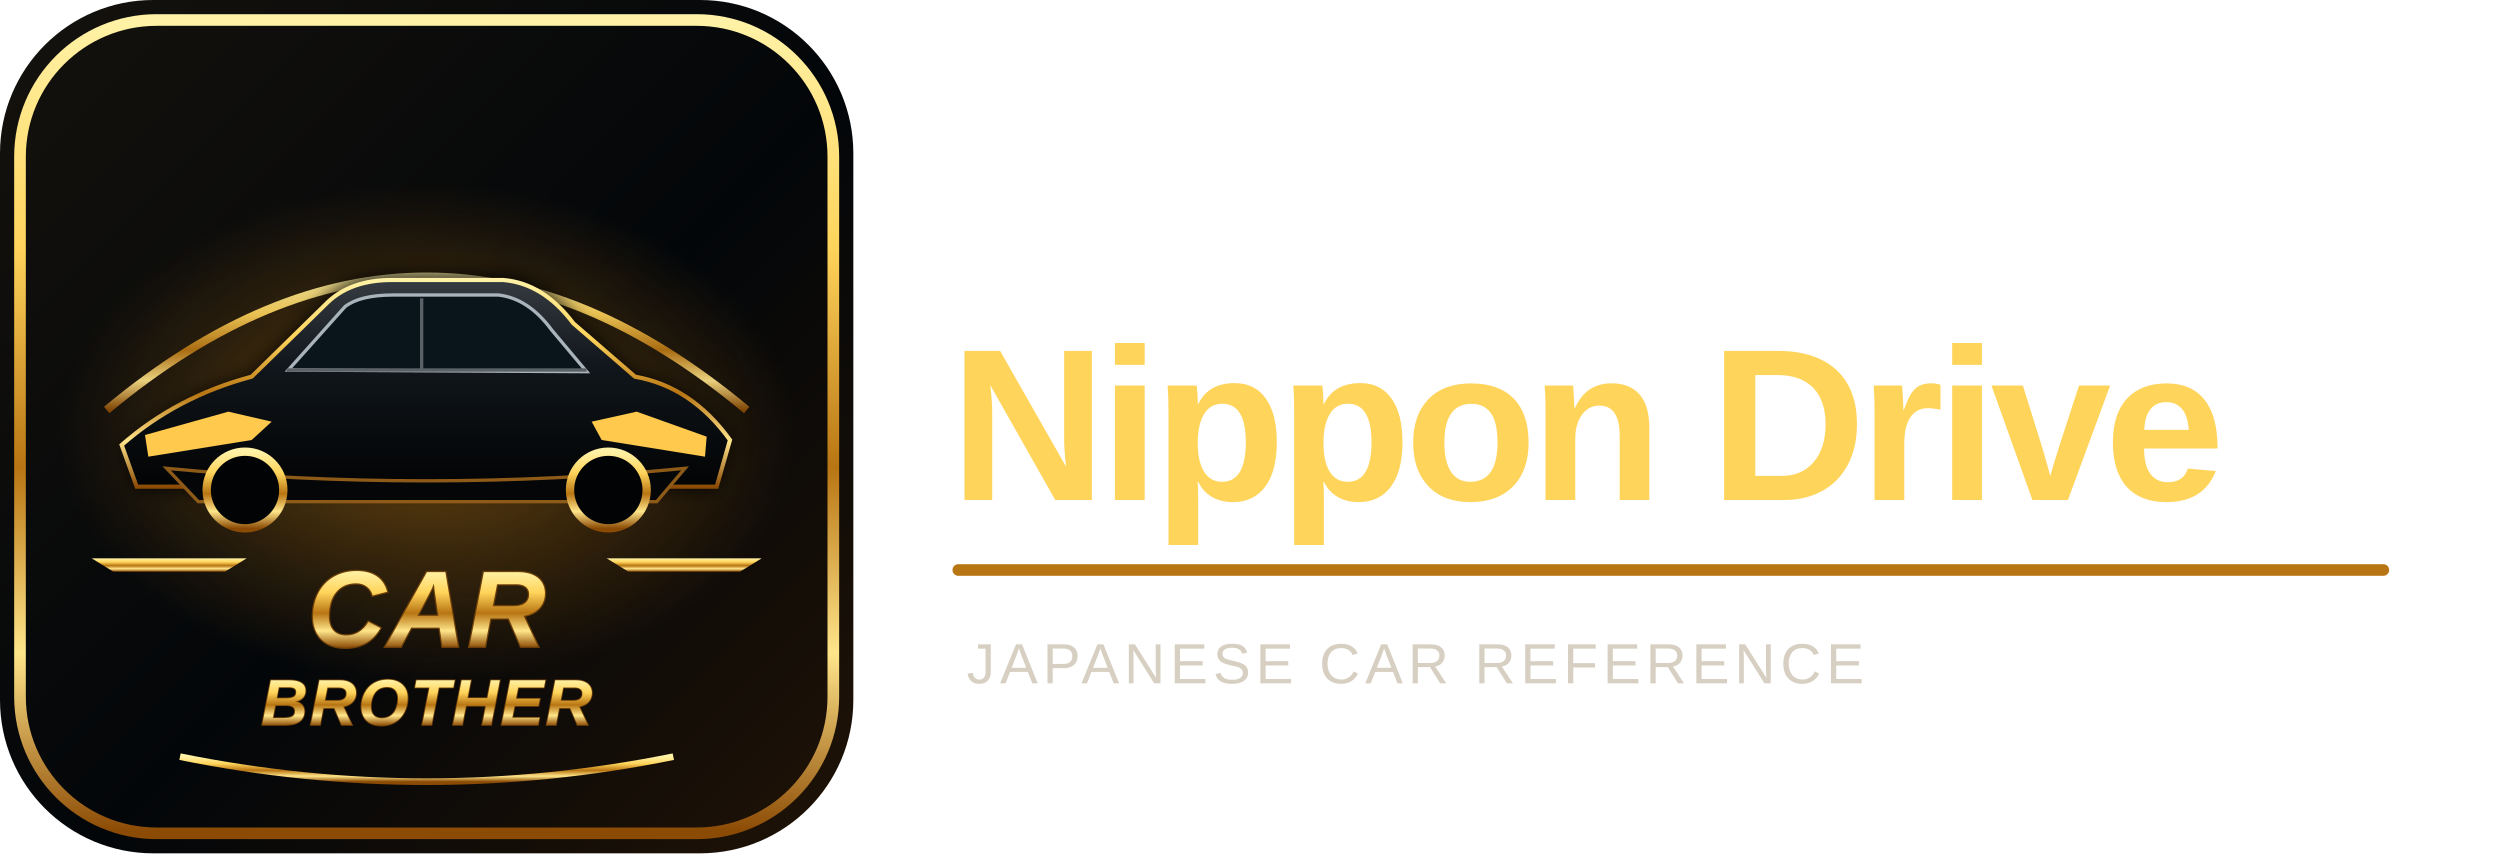
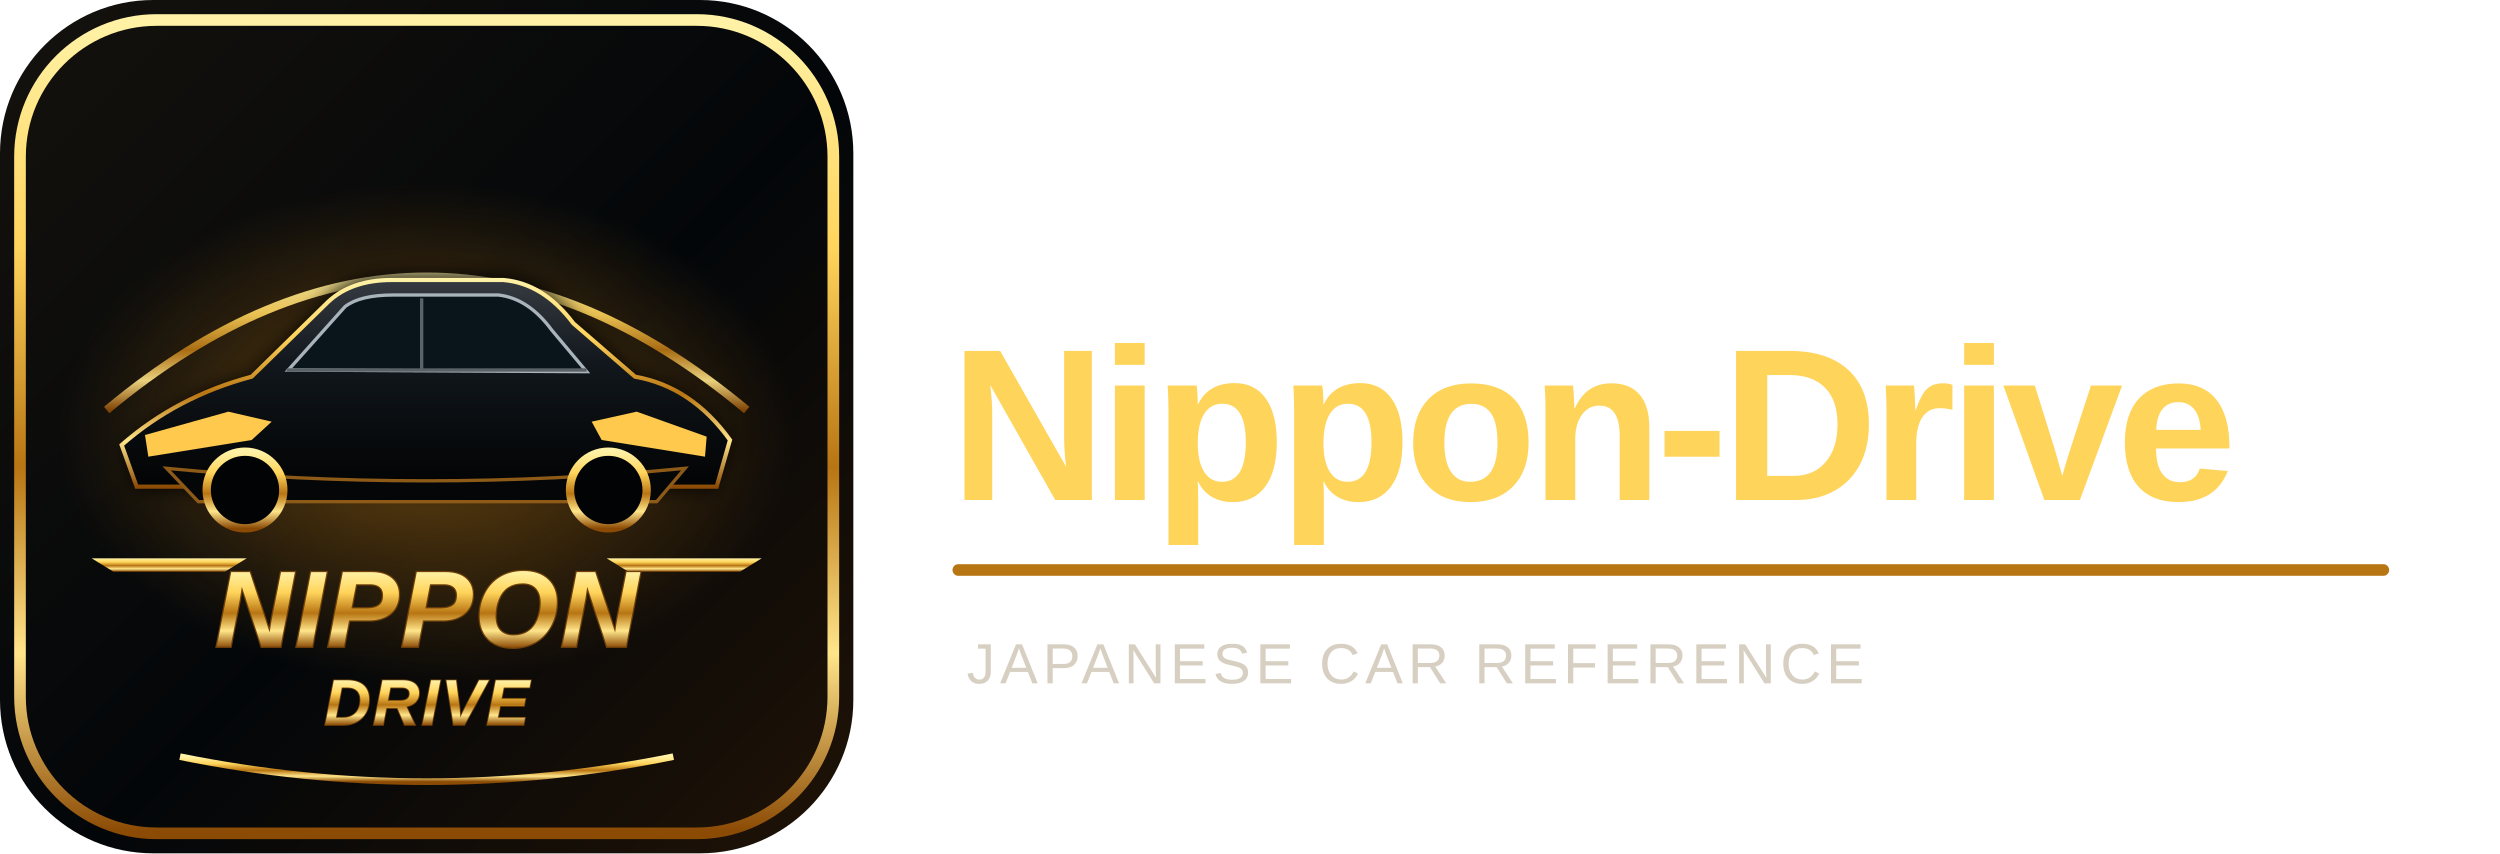
<svg xmlns="http://www.w3.org/2000/svg" viewBox="0 0 1500 512" role="img" aria-labelledby="title">
  <svg x="0" y="0" width="512" height="512" viewBox="0 0 512 512">
    <defs>
      <linearGradient id="bg" x1="0" y1="0" x2="1" y2="1">
        <stop stop-color="#15120d" />
        <stop offset=".55" stop-color="#030609" />
        <stop offset="1" stop-color="#201306" />
      </linearGradient>
      <linearGradient id="gold" x1="0" y1="0" x2="0" y2="1">
        <stop stop-color="#fff2a6" />
        <stop offset=".28" stop-color="#ffd45b" />
        <stop offset=".55" stop-color="#b87513" />
        <stop offset=".78" stop-color="#ffe58a" />
        <stop offset="1" stop-color="#8c4b05" />
      </linearGradient>
      <linearGradient id="car" x1="0" y1="0" x2="0" y2="1">
        <stop stop-color="#353b40" />
        <stop offset=".4" stop-color="#11171c" />
        <stop offset="1" stop-color="#020304" />
      </linearGradient>
      <radialGradient id="glow">
        <stop stop-color="#b87513" stop-opacity=".75" />
        <stop offset="1" stop-color="#b87513" stop-opacity="0" />
      </radialGradient>
      <filter id="shadow" x="-30%" y="-30%" width="160%" height="160%">
        <feGaussianBlur stdDeviation="5" />
      </filter>
    </defs>
    <rect width="512" height="512" rx="92" fill="url(#bg)" />
    <ellipse cx="256" cy="260" rx="220" ry="150" fill="url(#glow)" opacity=".75" />
    <rect x="12" y="12" width="488" height="488" rx="82" fill="none" stroke="url(#gold)" stroke-width="7" />
    <path d="M64 246 Q256 86 448 246" fill="none" stroke="url(#gold)" stroke-width="5" opacity=".9" />
    <path d="M74 270 Q105 238 150 225 L198 177 Q212 164 235 164 L302 164 Q326 166 344 190 L382 225 Q414 231 438 264 L429 294 L82 294Z" fill="#000" opacity=".8" filter="url(#shadow)" />
    <path d="M73 267 Q106 238 151 226 L197 181 Q211 168 235 168 L302 168 Q326 170 344 194 L381 226 Q415 232 438 264 L430 292 L82 292Z" fill="url(#car)" stroke="url(#gold)" stroke-width="2.5" />
    <path d="M173 222 L207 184 Q216 177 236 177 L299 177 Q317 179 331 198 L352 223Z" fill="#0a141b" stroke="#a9b3bb" stroke-width="2" />
    <path d="M253 179 L253 222 M172 222 L352 222" stroke="#5b6267" stroke-width="2" />
    <path d="M87 261 L137 247 L163 253 L151 264 L89 274Z" fill="#ffc94d" />
    <path d="M355 253 L382 247 L424 262 L423 274 L361 264Z" fill="#ffc94d" />
    <path d="M100 281 Q256 296 411 281 L394 301 L119 301Z" fill="#050607" stroke="#8d5a18" stroke-width="2" />
    <circle cx="147" cy="294" r="23" fill="#020304" stroke="url(#gold)" stroke-width="5" />
    <circle cx="365" cy="294" r="23" fill="#020304" stroke="url(#gold)" stroke-width="5" />
    <path d="M55 335 H148 L135 343 H68Z M364 335 H457 L444 343 H377Z" fill="url(#gold)" />
-     <text x="256" y="388" text-anchor="middle" font-family="Arial, Helvetica, sans-serif" font-size="65" font-weight="900" font-style="italic" letter-spacing="1" fill="url(#gold)" stroke="#6f4009" stroke-width="1.5" paint-order="stroke">CAR</text>
-     <text x="256" y="435" text-anchor="middle" font-family="Arial, Helvetica, sans-serif" font-size="39" font-weight="900" font-style="italic" letter-spacing="1" fill="url(#gold)" stroke="#6f4009" stroke-width="1" paint-order="stroke">BROTHER</text>
+     <text x="256" y="388" text-anchor="middle" font-family="Arial, Helvetica, sans-serif" font-size="65" font-weight="900" font-style="italic" letter-spacing="1" fill="url(#gold)" stroke="#6f4009" stroke-width="1.5" paint-order="stroke">NIPPON</text>
+     <text x="256" y="435" text-anchor="middle" font-family="Arial, Helvetica, sans-serif" font-size="39" font-weight="900" font-style="italic" letter-spacing="1" fill="url(#gold)" stroke="#6f4009" stroke-width="1" paint-order="stroke">DRIVE</text>
    <path d="M108 454 Q256 484 404 454" fill="none" stroke="url(#gold)" stroke-width="4" />
  </svg>
-   <text x="570" y="300" fill="#ffd45b" font-family="Arial,Helvetica,sans-serif" font-size="130" font-weight="800" letter-spacing="-4">Nippon Drive</text>
+   <text x="570" y="300" fill="#ffd45b" font-family="Arial,Helvetica,sans-serif" font-size="130" font-weight="800" letter-spacing="-4">Nippon-Drive</text>
  <path d="M575 342H1430" stroke="#b87513" stroke-width="7" stroke-linecap="round" />
  <text x="580" y="410" fill="#d7d0c2" font-family="Arial,Helvetica,sans-serif" font-size="34" letter-spacing="3">JAPANESE CAR REFERENCE</text>
</svg>
